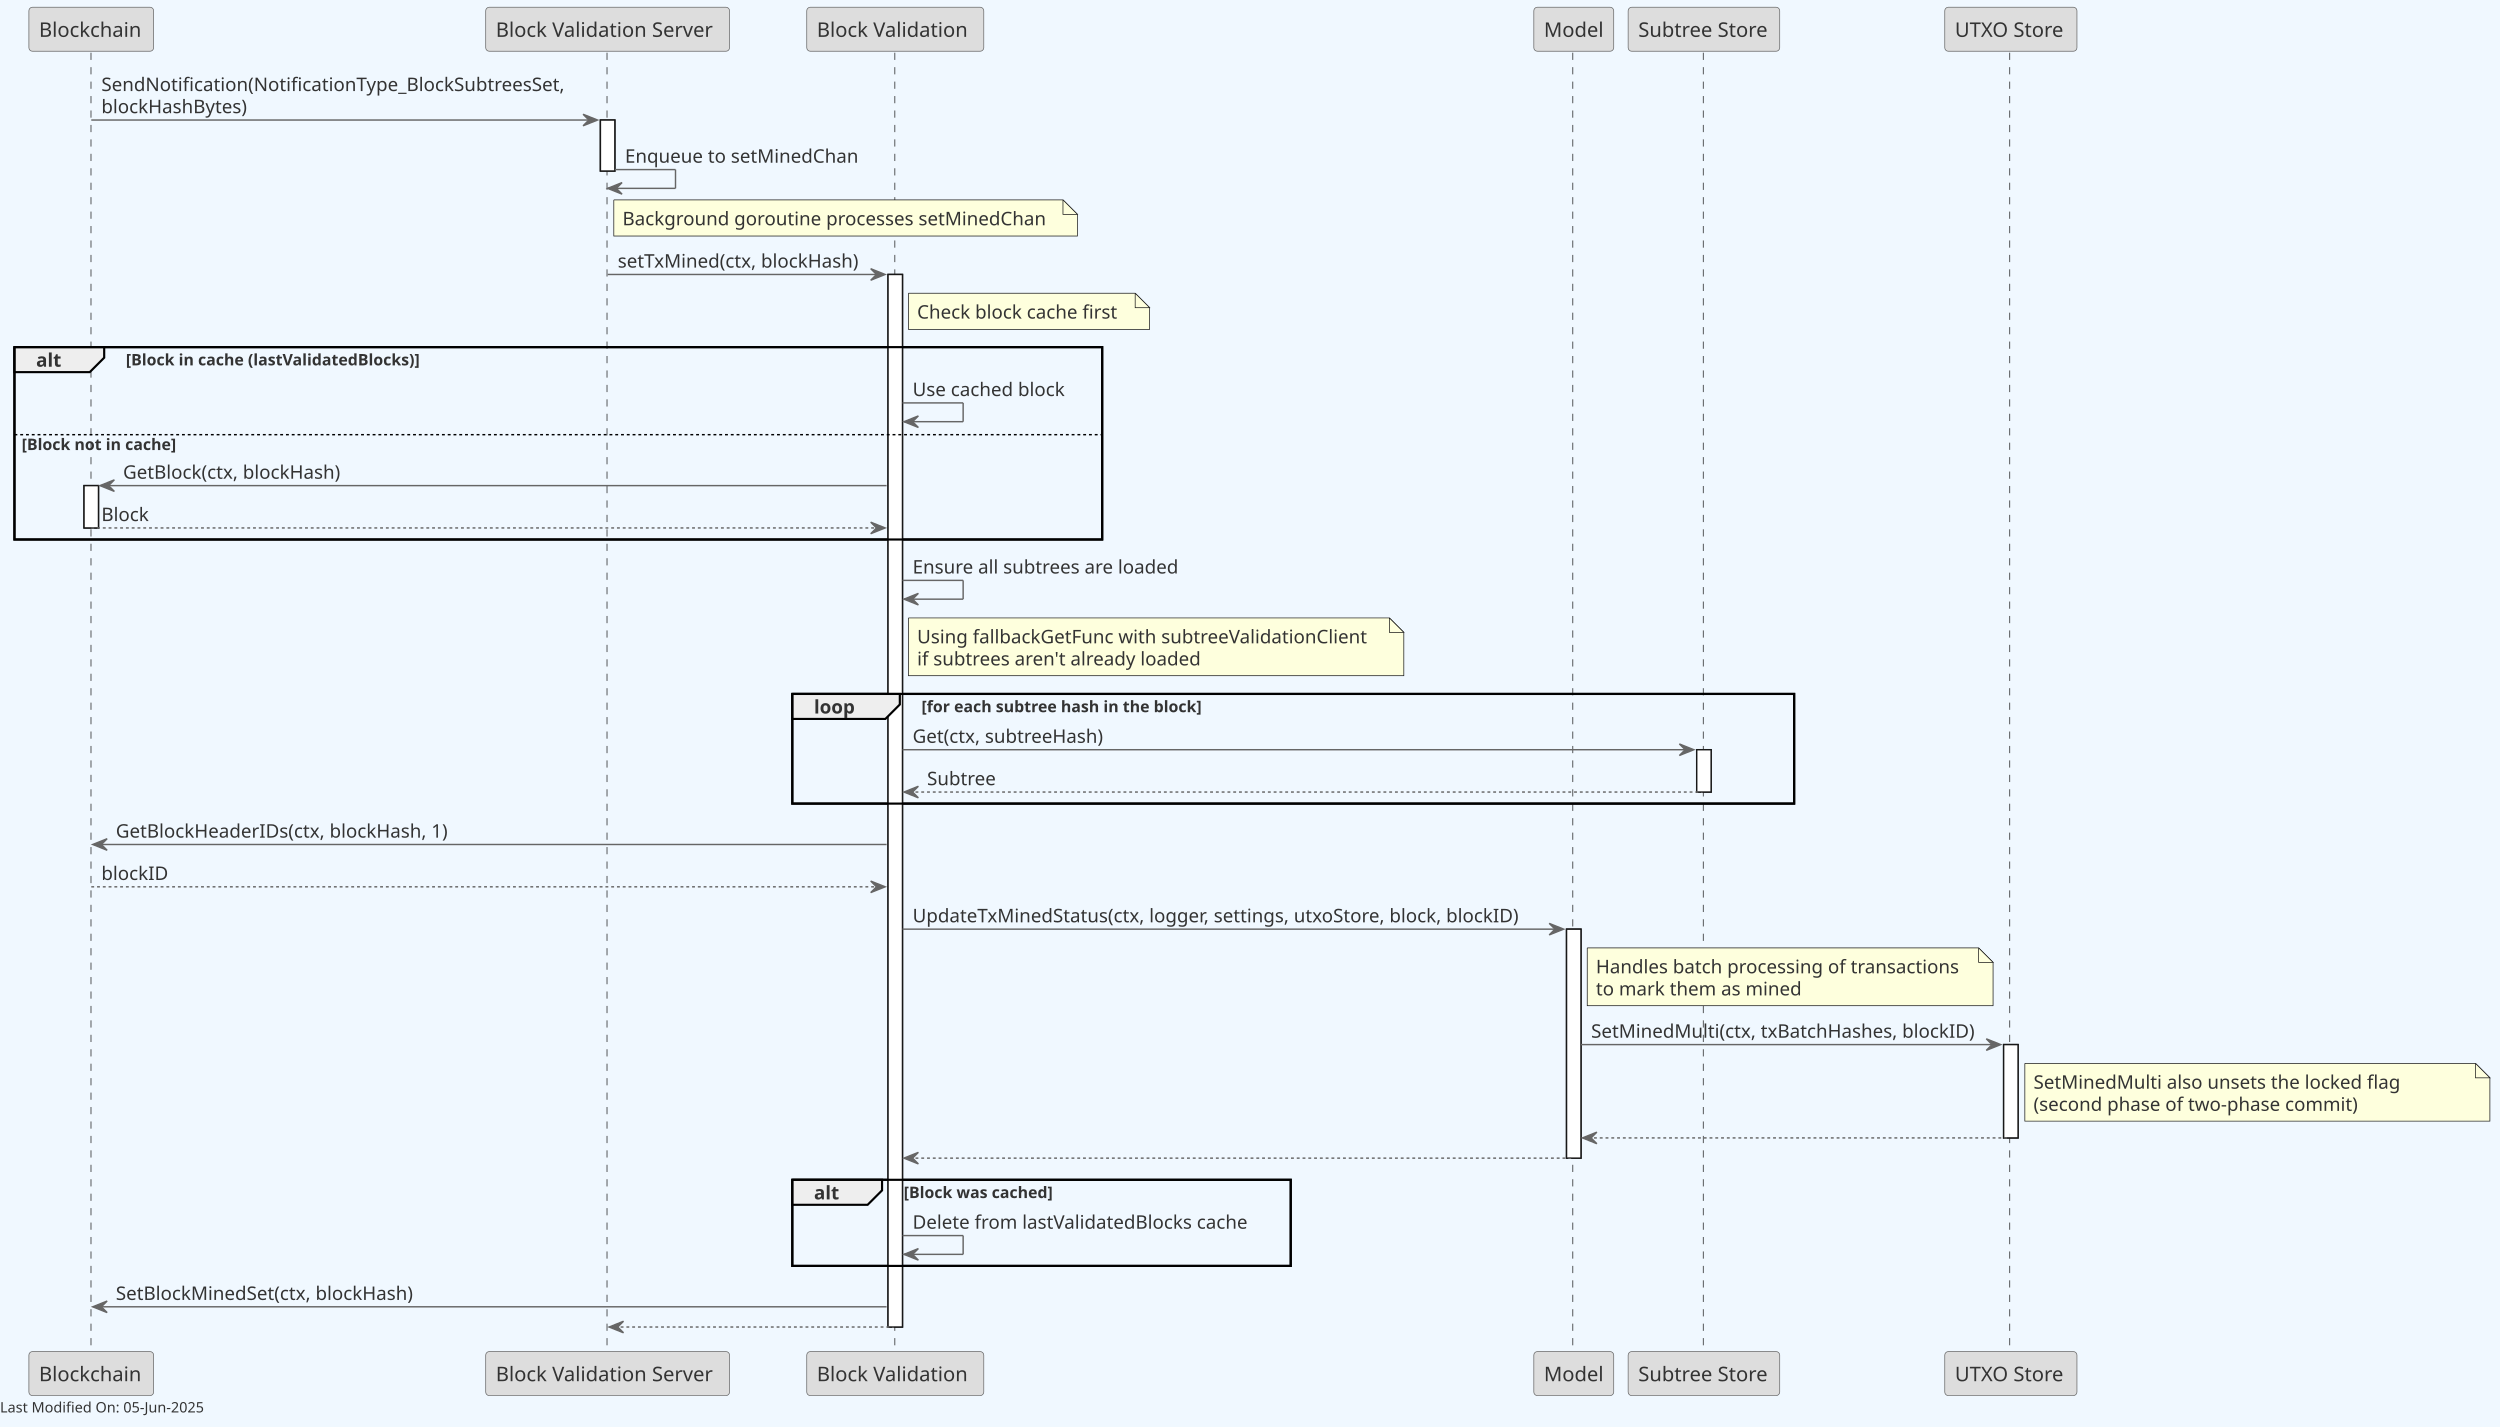
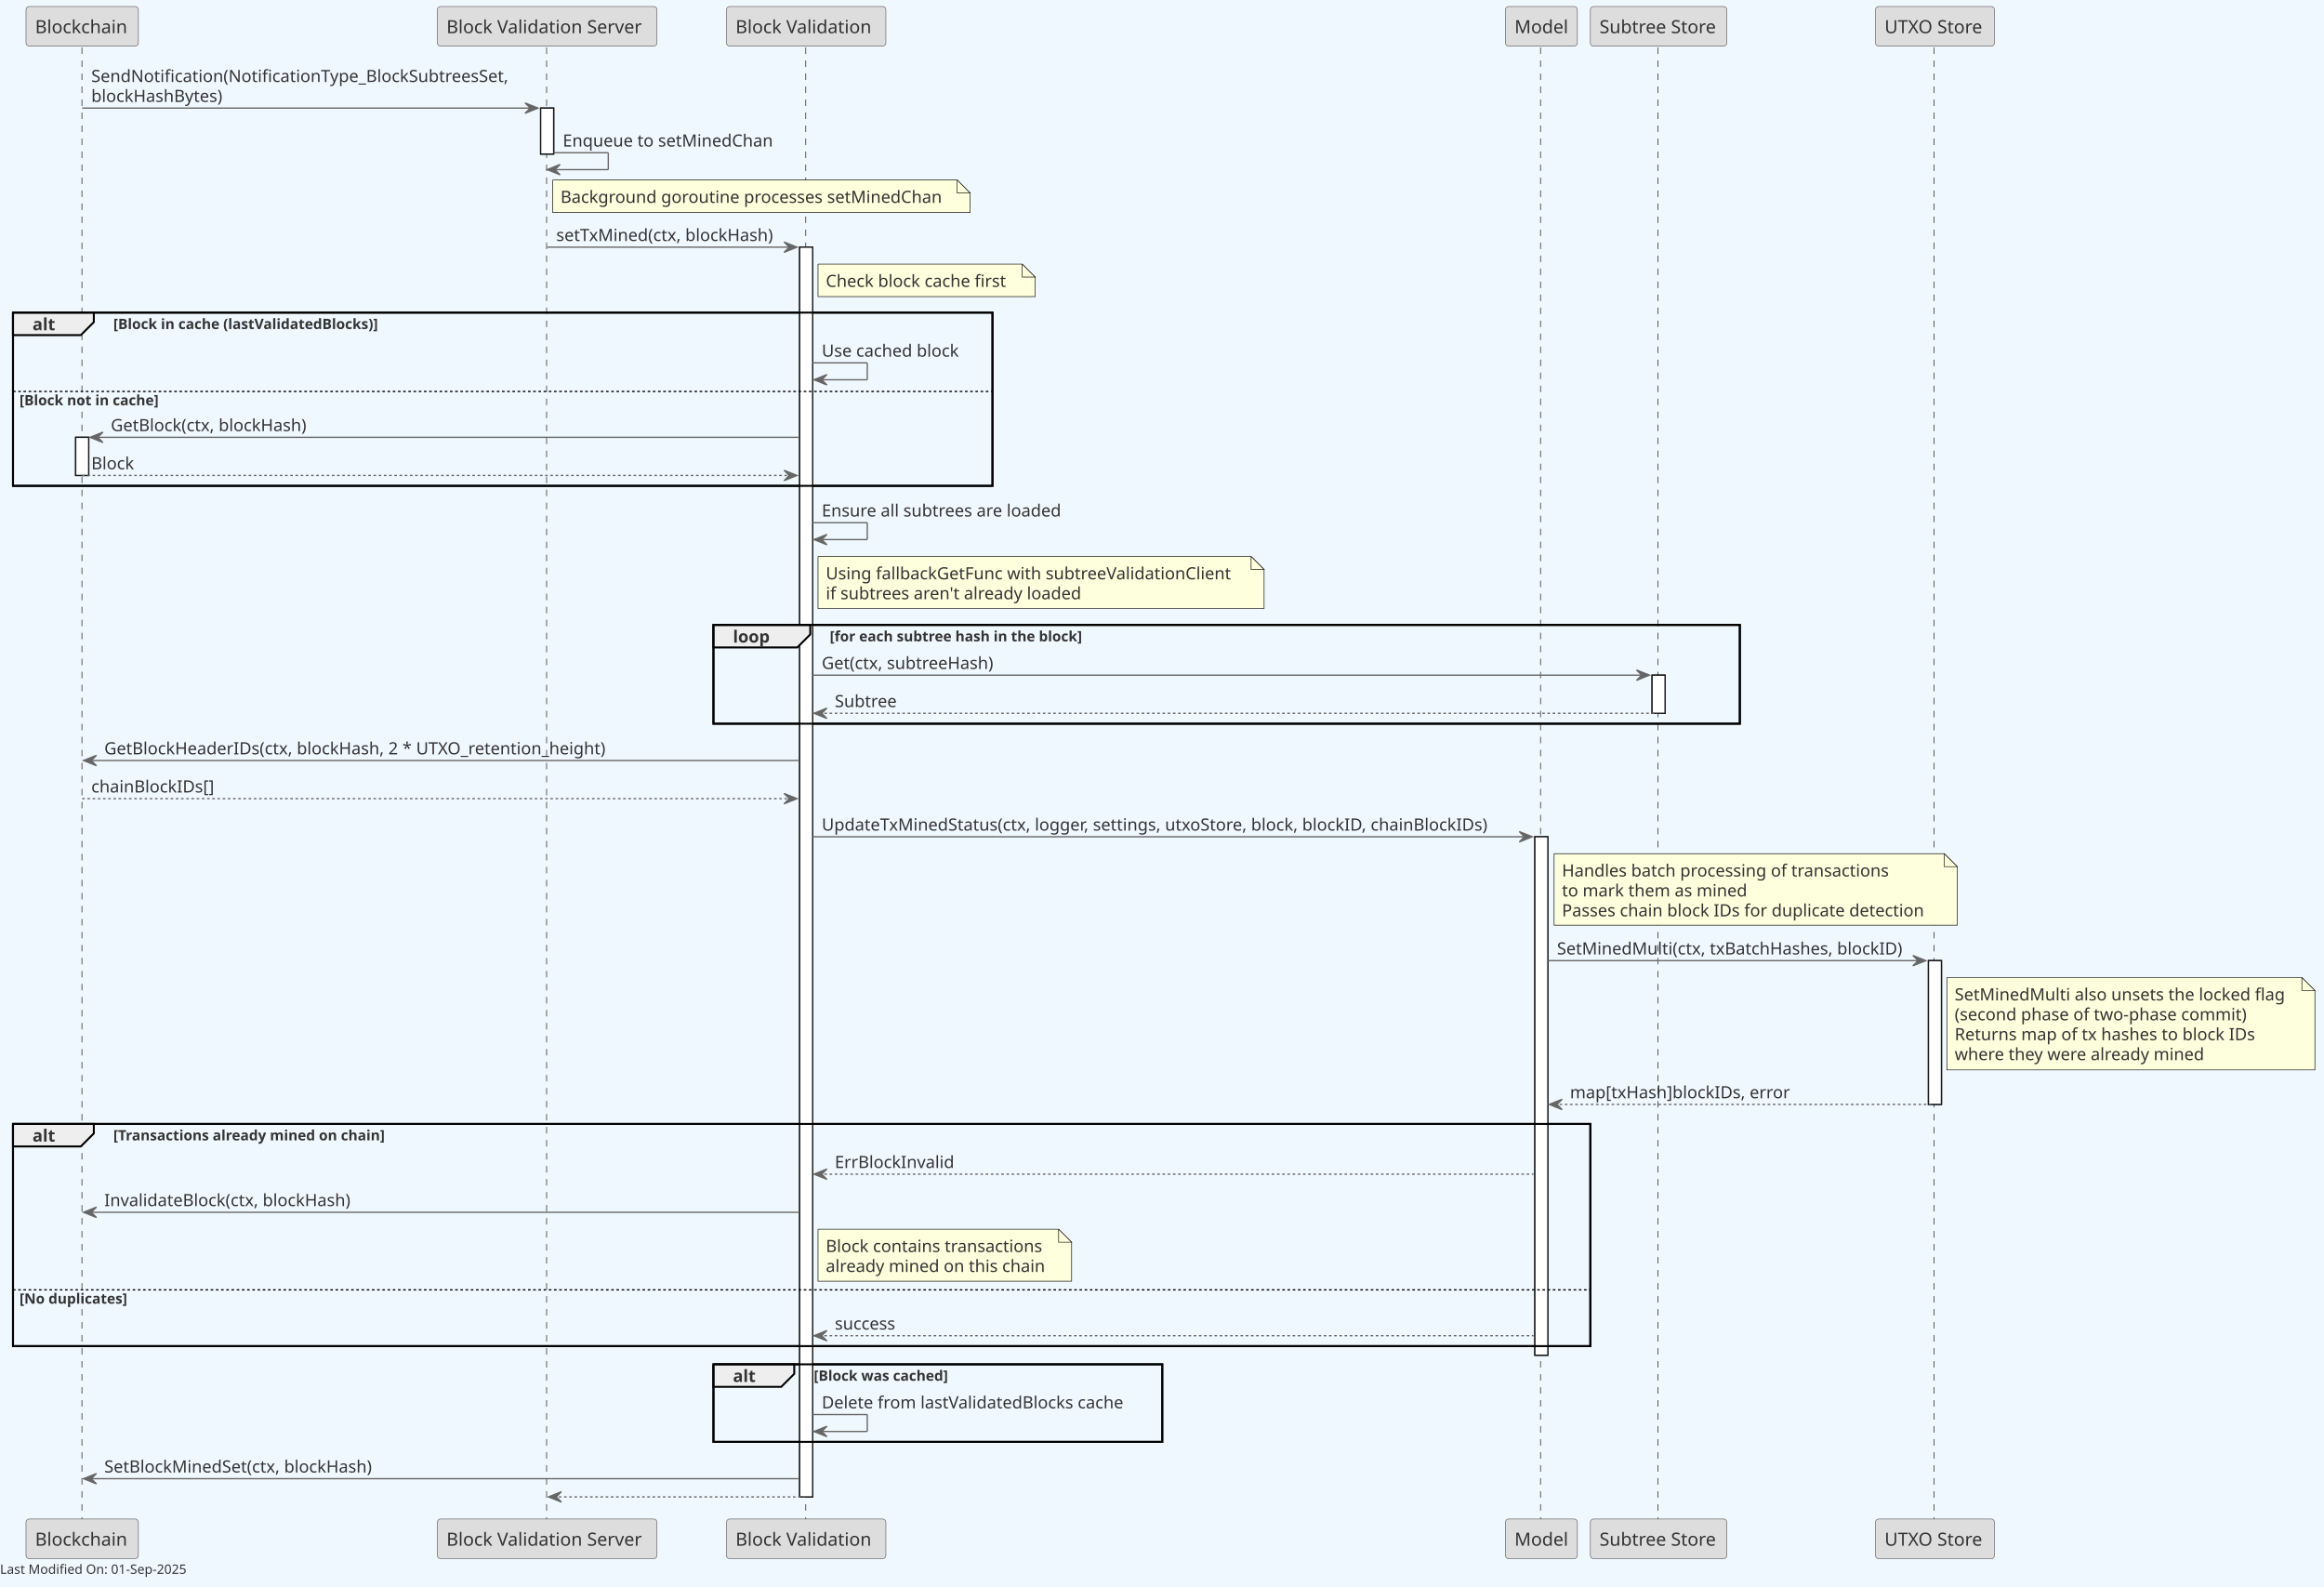
- <svg xmlns="http://www.w3.org/2000/svg" contentStyleType="text/css" height="988px" preserveAspectRatio="none" style="width:1731px;height:988px;background:#F0F8FF;" version="1.1" viewBox="0 0 1731 988" width="1731px" zoomAndPan="magnify">
+ <svg xmlns="http://www.w3.org/2000/svg" contentStyleType="text/css" height="1220px" preserveAspectRatio="none" style="width:1787px;height:1220px;background:#F0F8FF;" version="1.1" viewBox="0 0 1787 1220" width="1787px" zoomAndPan="magnify">
  <defs />
  <g>
-     <rect fill="#F0F8FF" height="988" style="stroke:none;stroke-width:1.0;" width="1731" x="0" y="0" />
+     <rect fill="#F0F8FF" height="1220" style="stroke:none;stroke-width:1.0;" width="1787" x="0" y="0" />
    <rect fill="#FFFFFF" height="29.311" style="stroke:#181818;stroke-width:1.0;" width="10" x="58.19" y="336.238" />
    <rect fill="#FFFFFF" height="35.31" style="stroke:#181818;stroke-width:1.0;" width="10" x="415.721" y="83.109" />
-     <rect fill="#FFFFFF" height="728.787" style="stroke:#181818;stroke-width:1.0;" width="10" x="614.878" y="190.041" />
-     <rect fill="#FFFFFF" height="158.553" style="stroke:#181818;stroke-width:1.0;" width="10" x="1084.672" y="643.344" />
-     <rect fill="#FFFFFF" height="29.311" style="stroke:#181818;stroke-width:1.0;" width="10" x="1174.799" y="519.102" />
-     <rect fill="#FFFFFF" height="64.621" style="stroke:#181818;stroke-width:1.0;" width="10" x="1387.313" y="723.275" />
+     <rect fill="#FFFFFF" height="960.848" style="stroke:#181818;stroke-width:1.0;" width="10" x="614.878" y="190.041" />
+     <rect fill="#FFFFFF" height="398.613" style="stroke:#181818;stroke-width:1.0;" width="10" x="1180.217" y="643.344" />
+     <rect fill="#FFFFFF" height="29.311" style="stroke:#181818;stroke-width:1.0;" width="10" x="1270.344" y="519.102" />
+     <rect fill="#FFFFFF" height="110.553" style="stroke:#181818;stroke-width:1.0;" width="10" x="1482.858" y="738.586" />
    <rect fill="none" height="133.197" style="stroke:#000000;stroke-width:1.5;" width="753.153" x="10" y="240.352" />
-     <rect fill="none" height="75.932" style="stroke:#000000;stroke-width:1.5;" width="693.678" x="548.59" y="480.481" />
-     <rect fill="none" height="59.621" style="stroke:#000000;stroke-width:1.5;" width="345.115" x="548.59" y="816.896" />
-     <line style="stroke:#181818;stroke-width:0.5;stroke-dasharray:5.0,5.0;" x1="63" x2="63" y1="36.488" y2="936.828" />
-     <line style="stroke:#181818;stroke-width:0.5;stroke-dasharray:5.0,5.0;" x1="420.297" x2="420.297" y1="36.488" y2="936.828" />
-     <line style="stroke:#181818;stroke-width:0.5;stroke-dasharray:5.0,5.0;" x1="619.59" x2="619.59" y1="36.488" y2="936.828" />
-     <line style="stroke:#181818;stroke-width:0.5;stroke-dasharray:5.0,5.0;" x1="1089.014" x2="1089.014" y1="36.488" y2="936.828" />
-     <line style="stroke:#181818;stroke-width:0.5;stroke-dasharray:5.0,5.0;" x1="1179.33" x2="1179.33" y1="36.488" y2="936.828" />
-     <line style="stroke:#181818;stroke-width:0.5;stroke-dasharray:5.0,5.0;" x1="1391.55" x2="1391.55" y1="36.488" y2="936.828" />
+     <rect fill="none" height="75.932" style="stroke:#000000;stroke-width:1.5;" width="789.223" x="548.59" y="480.481" />
+     <rect fill="none" height="170.818" style="stroke:#000000;stroke-width:1.5;" width="1212.875" x="10" y="864.139" />
+     <rect fill="none" height="59.621" style="stroke:#000000;stroke-width:1.5;" width="345.115" x="548.59" y="1048.957" />
+     <line style="stroke:#181818;stroke-width:0.5;stroke-dasharray:5.0,5.0;" x1="63" x2="63" y1="36.488" y2="1168.889" />
+     <line style="stroke:#181818;stroke-width:0.5;stroke-dasharray:5.0,5.0;" x1="420.297" x2="420.297" y1="36.488" y2="1168.889" />
+     <line style="stroke:#181818;stroke-width:0.5;stroke-dasharray:5.0,5.0;" x1="619.59" x2="619.59" y1="36.488" y2="1168.889" />
+     <line style="stroke:#181818;stroke-width:0.5;stroke-dasharray:5.0,5.0;" x1="1184.559" x2="1184.559" y1="36.488" y2="1168.889" />
+     <line style="stroke:#181818;stroke-width:0.5;stroke-dasharray:5.0,5.0;" x1="1274.875" x2="1274.875" y1="36.488" y2="1168.889" />
+     <line style="stroke:#181818;stroke-width:0.5;stroke-dasharray:5.0,5.0;" x1="1487.095" x2="1487.095" y1="36.488" y2="1168.889" />
    <rect fill="#DDDDDD" height="30.488" rx="2.5" ry="2.5" style="stroke:#666666;stroke-width:0.5;" width="86.379" x="20" y="5" />
    <text fill="#333333" font-family="sans-serif" font-size="14" lengthAdjust="spacing" textLength="72.379" x="27" y="25.535">Blockchain</text>
-     <rect fill="#DDDDDD" height="30.488" rx="2.5" ry="2.5" style="stroke:#666666;stroke-width:0.5;" width="86.379" x="20" y="935.828" />
-     <text fill="#333333" font-family="sans-serif" font-size="14" lengthAdjust="spacing" textLength="72.379" x="27" y="956.363">Blockchain</text>
+     <rect fill="#DDDDDD" height="30.488" rx="2.5" ry="2.5" style="stroke:#666666;stroke-width:0.5;" width="86.379" x="20" y="1167.889" />
+     <text fill="#333333" font-family="sans-serif" font-size="14" lengthAdjust="spacing" textLength="72.379" x="27" y="1188.424">Blockchain</text>
    <rect fill="#DDDDDD" height="30.488" rx="2.5" ry="2.5" style="stroke:#666666;stroke-width:0.5;" width="168.848" x="336.297" y="5" />
    <text fill="#333333" font-family="sans-serif" font-size="14" lengthAdjust="spacing" textLength="154.848" x="343.297" y="25.535">Block Validation Server</text>
-     <rect fill="#DDDDDD" height="30.488" rx="2.5" ry="2.5" style="stroke:#666666;stroke-width:0.5;" width="168.848" x="336.297" y="935.828" />
-     <text fill="#333333" font-family="sans-serif" font-size="14" lengthAdjust="spacing" textLength="154.848" x="343.297" y="956.363">Block Validation Server</text>
+     <rect fill="#DDDDDD" height="30.488" rx="2.5" ry="2.5" style="stroke:#666666;stroke-width:0.5;" width="168.848" x="336.297" y="1167.889" />
+     <text fill="#333333" font-family="sans-serif" font-size="14" lengthAdjust="spacing" textLength="154.848" x="343.297" y="1188.424">Block Validation Server</text>
    <rect fill="#DDDDDD" height="30.488" rx="2.5" ry="2.5" style="stroke:#666666;stroke-width:0.5;" width="122.575" x="558.59" y="5" />
    <text fill="#333333" font-family="sans-serif" font-size="14" lengthAdjust="spacing" textLength="108.575" x="565.59" y="25.535">Block Validation</text>
-     <rect fill="#DDDDDD" height="30.488" rx="2.5" ry="2.5" style="stroke:#666666;stroke-width:0.5;" width="122.575" x="558.59" y="935.828" />
-     <text fill="#333333" font-family="sans-serif" font-size="14" lengthAdjust="spacing" textLength="108.575" x="565.59" y="956.363">Block Validation</text>
-     <rect fill="#DDDDDD" height="30.488" rx="2.5" ry="2.5" style="stroke:#666666;stroke-width:0.5;" width="55.316" x="1062.014" y="5" />
-     <text fill="#333333" font-family="sans-serif" font-size="14" lengthAdjust="spacing" textLength="41.316" x="1069.014" y="25.535">Model</text>
-     <rect fill="#DDDDDD" height="30.488" rx="2.5" ry="2.5" style="stroke:#666666;stroke-width:0.5;" width="55.316" x="1062.014" y="935.828" />
-     <text fill="#333333" font-family="sans-serif" font-size="14" lengthAdjust="spacing" textLength="41.316" x="1069.014" y="956.363">Model</text>
-     <rect fill="#DDDDDD" height="30.488" rx="2.5" ry="2.5" style="stroke:#666666;stroke-width:0.5;" width="104.939" x="1127.33" y="5" />
-     <text fill="#333333" font-family="sans-serif" font-size="14" lengthAdjust="spacing" textLength="90.939" x="1134.33" y="25.535">Subtree Store</text>
-     <rect fill="#DDDDDD" height="30.488" rx="2.5" ry="2.5" style="stroke:#666666;stroke-width:0.5;" width="104.939" x="1127.33" y="935.828" />
-     <text fill="#333333" font-family="sans-serif" font-size="14" lengthAdjust="spacing" textLength="90.939" x="1134.33" y="956.363">Subtree Store</text>
-     <rect fill="#DDDDDD" height="30.488" rx="2.5" ry="2.5" style="stroke:#666666;stroke-width:0.5;" width="91.526" x="1346.55" y="5" />
-     <text fill="#333333" font-family="sans-serif" font-size="14" lengthAdjust="spacing" textLength="77.526" x="1353.55" y="25.535">UTXO Store</text>
-     <rect fill="#DDDDDD" height="30.488" rx="2.5" ry="2.5" style="stroke:#666666;stroke-width:0.5;" width="91.526" x="1346.55" y="935.828" />
-     <text fill="#333333" font-family="sans-serif" font-size="14" lengthAdjust="spacing" textLength="77.526" x="1353.55" y="956.363">UTXO Store</text>
+     <rect fill="#DDDDDD" height="30.488" rx="2.5" ry="2.5" style="stroke:#666666;stroke-width:0.5;" width="122.575" x="558.59" y="1167.889" />
+     <text fill="#333333" font-family="sans-serif" font-size="14" lengthAdjust="spacing" textLength="108.575" x="565.59" y="1188.424">Block Validation</text>
+     <rect fill="#DDDDDD" height="30.488" rx="2.5" ry="2.5" style="stroke:#666666;stroke-width:0.5;" width="55.316" x="1157.559" y="5" />
+     <text fill="#333333" font-family="sans-serif" font-size="14" lengthAdjust="spacing" textLength="41.316" x="1164.559" y="25.535">Model</text>
+     <rect fill="#DDDDDD" height="30.488" rx="2.5" ry="2.5" style="stroke:#666666;stroke-width:0.5;" width="55.316" x="1157.559" y="1167.889" />
+     <text fill="#333333" font-family="sans-serif" font-size="14" lengthAdjust="spacing" textLength="41.316" x="1164.559" y="1188.424">Model</text>
+     <rect fill="#DDDDDD" height="30.488" rx="2.5" ry="2.5" style="stroke:#666666;stroke-width:0.5;" width="104.939" x="1222.875" y="5" />
+     <text fill="#333333" font-family="sans-serif" font-size="14" lengthAdjust="spacing" textLength="90.939" x="1229.875" y="25.535">Subtree Store</text>
+     <rect fill="#DDDDDD" height="30.488" rx="2.5" ry="2.5" style="stroke:#666666;stroke-width:0.5;" width="104.939" x="1222.875" y="1167.889" />
+     <text fill="#333333" font-family="sans-serif" font-size="14" lengthAdjust="spacing" textLength="90.939" x="1229.875" y="1188.424">Subtree Store</text>
+     <rect fill="#DDDDDD" height="30.488" rx="2.5" ry="2.5" style="stroke:#666666;stroke-width:0.5;" width="91.526" x="1442.095" y="5" />
+     <text fill="#333333" font-family="sans-serif" font-size="14" lengthAdjust="spacing" textLength="77.526" x="1449.095" y="25.535">UTXO Store</text>
+     <rect fill="#DDDDDD" height="30.488" rx="2.5" ry="2.5" style="stroke:#666666;stroke-width:0.5;" width="91.526" x="1442.095" y="1167.889" />
+     <text fill="#333333" font-family="sans-serif" font-size="14" lengthAdjust="spacing" textLength="77.526" x="1449.095" y="1188.424">UTXO Store</text>
    <rect fill="#FFFFFF" height="29.311" style="stroke:#181818;stroke-width:1.0;" width="10" x="58.19" y="336.238" />
    <rect fill="#FFFFFF" height="35.31" style="stroke:#181818;stroke-width:1.0;" width="10" x="415.721" y="83.109" />
-     <rect fill="#FFFFFF" height="728.787" style="stroke:#181818;stroke-width:1.0;" width="10" x="614.878" y="190.041" />
-     <rect fill="#FFFFFF" height="158.553" style="stroke:#181818;stroke-width:1.0;" width="10" x="1084.672" y="643.344" />
-     <rect fill="#FFFFFF" height="29.311" style="stroke:#181818;stroke-width:1.0;" width="10" x="1174.799" y="519.102" />
-     <rect fill="#FFFFFF" height="64.621" style="stroke:#181818;stroke-width:1.0;" width="10" x="1387.313" y="723.275" />
+     <rect fill="#FFFFFF" height="960.848" style="stroke:#181818;stroke-width:1.0;" width="10" x="614.878" y="190.041" />
+     <rect fill="#FFFFFF" height="398.613" style="stroke:#181818;stroke-width:1.0;" width="10" x="1180.217" y="643.344" />
+     <rect fill="#FFFFFF" height="29.311" style="stroke:#181818;stroke-width:1.0;" width="10" x="1270.344" y="519.102" />
+     <rect fill="#FFFFFF" height="110.553" style="stroke:#181818;stroke-width:1.0;" width="10" x="1482.858" y="738.586" />
    <polygon fill="#666666" points="403.721,79.109,413.721,83.109,403.721,87.109,407.721,83.109" style="stroke:#666666;stroke-width:1.0;" />
    <line style="stroke:#666666;stroke-width:1.0;" x1="63.19" x2="409.721" y1="83.109" y2="83.109" />
    <text fill="#333333" font-family="sans-serif" font-size="13" lengthAdjust="spacing" textLength="329.418" x="70.189" y="63.057">SendNotification(NotificationType_BlockSubtreesSet,</text>
    <text fill="#333333" font-family="sans-serif" font-size="13" lengthAdjust="spacing" textLength="102.838" x="70.189" y="78.367">blockHashBytes)</text>
    <line style="stroke:#666666;stroke-width:1.0;" x1="425.721" x2="467.721" y1="117.42" y2="117.42" />
    <line style="stroke:#666666;stroke-width:1.0;" x1="467.721" x2="467.721" y1="117.42" y2="130.42" />
    <line style="stroke:#666666;stroke-width:1.0;" x1="420.721" x2="467.721" y1="130.42" y2="130.42" />
    <polygon fill="#666666" points="430.721,126.42,420.721,130.42,430.721,134.42,426.721,130.42" style="stroke:#666666;stroke-width:1.0;" />
    <text fill="#333333" font-family="sans-serif" font-size="13" lengthAdjust="spacing" textLength="164.481" x="432.721" y="112.678">Enqueue to setMinedChan</text>
    <path d="M425,138.42 L425,163.42 L746,163.42 L746,148.42 L736,138.42 L425,138.42 " fill="#FEFFDD" style="stroke:#181818;stroke-width:0.5;" />
    <path d="M736,138.42 L736,148.42 L746,148.42 L736,138.42 " fill="#FEFFDD" style="stroke:#181818;stroke-width:0.5;" />
    <text fill="#333333" font-family="sans-serif" font-size="13" lengthAdjust="spacing" textLength="300.377" x="431" y="155.988">Background goroutine processes setMinedChan</text>
    <polygon fill="#666666" points="602.878,186.041,612.878,190.041,602.878,194.041,606.878,190.041" style="stroke:#666666;stroke-width:1.0;" />
    <line style="stroke:#666666;stroke-width:1.0;" x1="420.721" x2="608.878" y1="190.041" y2="190.041" />
    <text fill="#333333" font-family="sans-serif" font-size="13" lengthAdjust="spacing" textLength="175.157" x="427.721" y="185.299">setTxMined(ctx, blockHash)</text>
    <path d="M629,203.041 L629,228.041 L796,228.041 L796,213.041 L786,203.041 L629,203.041 " fill="#FEFFDD" style="stroke:#181818;stroke-width:0.5;" />
    <path d="M786,203.041 L786,213.041 L796,213.041 L786,203.041 " fill="#FEFFDD" style="stroke:#181818;stroke-width:0.5;" />
    <text fill="#333333" font-family="sans-serif" font-size="13" lengthAdjust="spacing" textLength="146.237" x="635" y="220.609">Check block cache first</text>
    <path d="M10,240.352 L72.139,240.352 L72.139,247.662 L62.139,257.662 L10,257.662 L10,240.352 " fill="#EEEEEE" style="stroke:#000000;stroke-width:1.5;" />
    <rect fill="none" height="133.197" style="stroke:#000000;stroke-width:1.5;" width="753.153" x="10" y="240.352" />
    <text fill="#333333" font-family="sans-serif" font-size="13" font-weight="bold" lengthAdjust="spacing" textLength="17.139" x="25" y="253.92">alt</text>
    <text fill="#333333" font-family="sans-serif" font-size="11" font-weight="bold" lengthAdjust="spacing" textLength="210.719" x="87.139" y="252.986">[Block in cache (lastValidatedBlocks)]</text>
    <line style="stroke:#666666;stroke-width:1.0;" x1="624.878" x2="666.878" y1="278.973" y2="278.973" />
    <line style="stroke:#666666;stroke-width:1.0;" x1="666.878" x2="666.878" y1="278.973" y2="291.973" />
    <line style="stroke:#666666;stroke-width:1.0;" x1="625.878" x2="666.878" y1="291.973" y2="291.973" />
    <polygon fill="#666666" points="635.878,287.973,625.878,291.973,635.878,295.973,631.878,291.973" style="stroke:#666666;stroke-width:1.0;" />
    <text fill="#333333" font-family="sans-serif" font-size="13" lengthAdjust="spacing" textLength="109.275" x="631.878" y="274.231">Use cached block</text>
    <line style="stroke:#000000;stroke-width:1.0;stroke-dasharray:2.0,2.0;" x1="10" x2="763.153" y1="300.973" y2="300.973" />
    <text fill="#333333" font-family="sans-serif" font-size="11" font-weight="bold" lengthAdjust="spacing" textLength="110.731" x="15" y="311.607">[Block not in cache]</text>
    <polygon fill="#666666" points="79.189,332.238,69.189,336.238,79.189,340.238,75.189,336.238" style="stroke:#666666;stroke-width:1.0;" />
    <line style="stroke:#666666;stroke-width:1.0;" x1="73.189" x2="613.878" y1="336.238" y2="336.238" />
    <text fill="#333333" font-family="sans-serif" font-size="13" lengthAdjust="spacing" textLength="156.762" x="85.189" y="331.496">GetBlock(ctx, blockHash)</text>
    <polygon fill="#666666" points="602.878,361.549,612.878,365.549,602.878,369.549,606.878,365.549" style="stroke:#666666;stroke-width:1.0;" />
    <line style="stroke:#666666;stroke-width:1.0;stroke-dasharray:2.0,2.0;" x1="63.19" x2="608.878" y1="365.549" y2="365.549" />
    <text fill="#333333" font-family="sans-serif" font-size="13" lengthAdjust="spacing" textLength="33.477" x="70.189" y="360.807">Block</text>
    <line style="stroke:#666666;stroke-width:1.0;" x1="624.878" x2="666.878" y1="401.859" y2="401.859" />
    <line style="stroke:#666666;stroke-width:1.0;" x1="666.878" x2="666.878" y1="401.859" y2="414.859" />
    <line style="stroke:#666666;stroke-width:1.0;" x1="625.878" x2="666.878" y1="414.859" y2="414.859" />
    <polygon fill="#666666" points="635.878,410.859,625.878,414.859,635.878,418.859,631.878,414.859" style="stroke:#666666;stroke-width:1.0;" />
    <text fill="#333333" font-family="sans-serif" font-size="13" lengthAdjust="spacing" textLength="189.96" x="631.878" y="397.117">Ensure all subtrees are loaded</text>
    <path d="M629,427.859 L629,467.859 L972,467.859 L972,437.859 L962,427.859 L629,427.859 " fill="#FEFFDD" style="stroke:#181818;stroke-width:0.5;" />
    <path d="M962,427.859 L962,437.859 L972,437.859 L962,427.859 " fill="#FEFFDD" style="stroke:#181818;stroke-width:0.5;" />
    <text fill="#333333" font-family="sans-serif" font-size="13" lengthAdjust="spacing" textLength="322.423" x="635" y="445.428">Using fallbackGetFunc with subtreeValidationClient</text>
    <text fill="#333333" font-family="sans-serif" font-size="13" lengthAdjust="spacing" textLength="202.992" x="635" y="460.738">if subtrees aren't already loaded</text>
    <path d="M548.59,480.481 L623.037,480.481 L623.037,487.791 L613.037,497.791 L548.59,497.791 L548.59,480.481 " fill="#EEEEEE" style="stroke:#000000;stroke-width:1.5;" />
-     <rect fill="none" height="75.932" style="stroke:#000000;stroke-width:1.5;" width="693.678" x="548.59" y="480.481" />
+     <rect fill="none" height="75.932" style="stroke:#000000;stroke-width:1.5;" width="789.223" x="548.59" y="480.481" />
    <text fill="#333333" font-family="sans-serif" font-size="13" font-weight="bold" lengthAdjust="spacing" textLength="29.447" x="563.59" y="494.049">loop</text>
    <text fill="#333333" font-family="sans-serif" font-size="11" font-weight="bold" lengthAdjust="spacing" textLength="202.334" x="638.037" y="493.115">[for each subtree hash in the block]</text>
-     <polygon fill="#666666" points="1162.799,515.102,1172.799,519.102,1162.799,523.102,1166.799,519.102" style="stroke:#666666;stroke-width:1.0;" />
-     <line style="stroke:#666666;stroke-width:1.0;" x1="624.878" x2="1168.799" y1="519.102" y2="519.102" />
+     <polygon fill="#666666" points="1258.344,515.102,1268.344,519.102,1258.344,523.102,1262.344,519.102" style="stroke:#666666;stroke-width:1.0;" />
+     <line style="stroke:#666666;stroke-width:1.0;" x1="624.878" x2="1264.344" y1="519.102" y2="519.102" />
    <text fill="#333333" font-family="sans-serif" font-size="13" lengthAdjust="spacing" textLength="136.646" x="631.878" y="514.359">Get(ctx, subtreeHash)</text>
    <polygon fill="#666666" points="635.878,544.412,625.878,548.412,635.878,552.412,631.878,548.412" style="stroke:#666666;stroke-width:1.0;" />
-     <line style="stroke:#666666;stroke-width:1.0;stroke-dasharray:2.0,2.0;" x1="629.878" x2="1178.799" y1="548.412" y2="548.412" />
+     <line style="stroke:#666666;stroke-width:1.0;stroke-dasharray:2.0,2.0;" x1="629.878" x2="1274.344" y1="548.412" y2="548.412" />
    <text fill="#333333" font-family="sans-serif" font-size="13" lengthAdjust="spacing" textLength="47.919" x="641.878" y="543.67">Subtree</text>
    <polygon fill="#666666" points="74.189,580.723,64.189,584.723,74.189,588.723,70.189,584.723" style="stroke:#666666;stroke-width:1.0;" />
    <line style="stroke:#666666;stroke-width:1.0;" x1="68.189" x2="613.878" y1="584.723" y2="584.723" />
-     <text fill="#333333" font-family="sans-serif" font-size="13" lengthAdjust="spacing" textLength="238.037" x="80.189" y="579.981">GetBlockHeaderIDs(ctx, blockHash, 1)</text>
+     <text fill="#333333" font-family="sans-serif" font-size="13" lengthAdjust="spacing" textLength="398.506" x="80.189" y="579.981">GetBlockHeaderIDs(ctx, blockHash, 2 * UTXO_retention_height)</text>
    <polygon fill="#666666" points="602.878,610.033,612.878,614.033,602.878,618.033,606.878,614.033" style="stroke:#666666;stroke-width:1.0;" />
    <line style="stroke:#666666;stroke-width:1.0;stroke-dasharray:2.0,2.0;" x1="63.19" x2="608.878" y1="614.033" y2="614.033" />
-     <text fill="#333333" font-family="sans-serif" font-size="13" lengthAdjust="spacing" textLength="47.665" x="70.189" y="609.291">blockID</text>
-     <polygon fill="#666666" points="1072.672,639.344,1082.672,643.344,1072.672,647.344,1076.672,643.344" style="stroke:#666666;stroke-width:1.0;" />
-     <line style="stroke:#666666;stroke-width:1.0;" x1="624.878" x2="1078.672" y1="643.344" y2="643.344" />
-     <text fill="#333333" font-family="sans-serif" font-size="13" lengthAdjust="spacing" textLength="440.794" x="631.878" y="638.602">UpdateTxMinedStatus(ctx, logger, settings, utxoStore, block, blockID)</text>
-     <path d="M1099,656.344 L1099,696.344 L1380,696.344 L1380,666.344 L1370,656.344 L1099,656.344 " fill="#FEFFDD" style="stroke:#181818;stroke-width:0.5;" />
-     <path d="M1370,656.344 L1370,666.344 L1380,666.344 L1370,656.344 " fill="#FEFFDD" style="stroke:#181818;stroke-width:0.5;" />
-     <text fill="#333333" font-family="sans-serif" font-size="13" lengthAdjust="spacing" textLength="260.546" x="1105" y="673.912">Handles batch processing of transactions</text>
-     <text fill="#333333" font-family="sans-serif" font-size="13" lengthAdjust="spacing" textLength="147.037" x="1105" y="689.223">to mark them as mined</text>
-     <polygon fill="#666666" points="1375.313,719.275,1385.313,723.275,1375.313,727.275,1379.313,723.275" style="stroke:#666666;stroke-width:1.0;" />
-     <line style="stroke:#666666;stroke-width:1.0;" x1="1094.672" x2="1381.313" y1="723.275" y2="723.275" />
-     <text fill="#333333" font-family="sans-serif" font-size="13" lengthAdjust="spacing" textLength="273.641" x="1101.672" y="718.533">SetMinedMulti(ctx, txBatchHashes, blockID)</text>
-     <path d="M1402,736.275 L1402,776.275 L1724,776.275 L1724,746.275 L1714,736.275 L1402,736.275 " fill="#FEFFDD" style="stroke:#181818;stroke-width:0.5;" />
-     <path d="M1714,736.275 L1714,746.275 L1724,746.275 L1714,736.275 " fill="#FEFFDD" style="stroke:#181818;stroke-width:0.5;" />
-     <text fill="#333333" font-family="sans-serif" font-size="13" lengthAdjust="spacing" textLength="301.603" x="1408" y="753.844">SetMinedMulti also unsets the locked flag</text>
-     <text fill="#333333" font-family="sans-serif" font-size="13" lengthAdjust="spacing" textLength="234.958" x="1408" y="769.154">(second phase of two-phase commit)</text>
-     <polygon fill="#666666" points="1105.672,783.896,1095.672,787.896,1105.672,791.896,1101.672,787.896" style="stroke:#666666;stroke-width:1.0;" />
-     <line style="stroke:#666666;stroke-width:1.0;stroke-dasharray:2.0,2.0;" x1="1099.672" x2="1391.313" y1="787.896" y2="787.896" />
-     <polygon fill="#666666" points="635.878,797.896,625.878,801.896,635.878,805.896,631.878,801.896" style="stroke:#666666;stroke-width:1.0;" />
-     <line style="stroke:#666666;stroke-width:1.0;stroke-dasharray:2.0,2.0;" x1="629.878" x2="1088.672" y1="801.896" y2="801.896" />
-     <path d="M548.59,816.896 L610.729,816.896 L610.729,824.207 L600.729,834.207 L548.59,834.207 L548.59,816.896 " fill="#EEEEEE" style="stroke:#000000;stroke-width:1.5;" />
-     <rect fill="none" height="59.621" style="stroke:#000000;stroke-width:1.5;" width="345.115" x="548.59" y="816.896" />
-     <text fill="#333333" font-family="sans-serif" font-size="13" font-weight="bold" lengthAdjust="spacing" textLength="17.139" x="563.59" y="830.465">alt</text>
-     <text fill="#333333" font-family="sans-serif" font-size="11" font-weight="bold" lengthAdjust="spacing" textLength="107.062" x="625.729" y="829.531">[Block was cached]</text>
-     <line style="stroke:#666666;stroke-width:1.0;" x1="624.878" x2="666.878" y1="855.518" y2="855.518" />
-     <line style="stroke:#666666;stroke-width:1.0;" x1="666.878" x2="666.878" y1="855.518" y2="868.518" />
-     <line style="stroke:#666666;stroke-width:1.0;" x1="625.878" x2="666.878" y1="868.518" y2="868.518" />
-     <polygon fill="#666666" points="635.878,864.518,625.878,868.518,635.878,872.518,631.878,868.518" style="stroke:#666666;stroke-width:1.0;" />
-     <text fill="#333333" font-family="sans-serif" font-size="13" lengthAdjust="spacing" textLength="239.827" x="631.878" y="850.775">Delete from lastValidatedBlocks cache</text>
-     <polygon fill="#666666" points="74.189,900.828,64.189,904.828,74.189,908.828,70.189,904.828" style="stroke:#666666;stroke-width:1.0;" />
-     <line style="stroke:#666666;stroke-width:1.0;" x1="68.189" x2="613.878" y1="904.828" y2="904.828" />
-     <text fill="#333333" font-family="sans-serif" font-size="13" lengthAdjust="spacing" textLength="211.923" x="80.189" y="900.086">SetBlockMinedSet(ctx, blockHash)</text>
-     <polygon fill="#666666" points="431.721,914.828,421.721,918.828,431.721,922.828,427.721,918.828" style="stroke:#666666;stroke-width:1.0;" />
-     <line style="stroke:#666666;stroke-width:1.0;stroke-dasharray:2.0,2.0;" x1="425.721" x2="618.878" y1="918.828" y2="918.828" />
-     <text fill="#333333" font-family="sans-serif" font-size="10" lengthAdjust="spacing" textLength="153.731" x="0" y="977.984">Last Modified On: 05-Jun-2025</text>
+     <text fill="#333333" font-family="sans-serif" font-size="13" lengthAdjust="spacing" textLength="95.773" x="70.189" y="609.291">chainBlockIDs[]</text>
+     <polygon fill="#666666" points="1168.217,639.344,1178.217,643.344,1168.217,647.344,1172.217,643.344" style="stroke:#666666;stroke-width:1.0;" />
+     <line style="stroke:#666666;stroke-width:1.0;" x1="624.878" x2="1174.217" y1="643.344" y2="643.344" />
+     <text fill="#333333" font-family="sans-serif" font-size="13" lengthAdjust="spacing" textLength="536.339" x="631.878" y="638.602">UpdateTxMinedStatus(ctx, logger, settings, utxoStore, block, blockID, chainBlockIDs)</text>
+     <path d="M1195,656.344 L1195,711.344 L1505,711.344 L1505,666.344 L1495,656.344 L1195,656.344 " fill="#FEFFDD" style="stroke:#181818;stroke-width:0.5;" />
+     <path d="M1495,656.344 L1495,666.344 L1505,666.344 L1495,656.344 " fill="#FEFFDD" style="stroke:#181818;stroke-width:0.5;" />
+     <text fill="#333333" font-family="sans-serif" font-size="13" lengthAdjust="spacing" textLength="260.546" x="1201" y="673.912">Handles batch processing of transactions</text>
+     <text fill="#333333" font-family="sans-serif" font-size="13" lengthAdjust="spacing" textLength="147.037" x="1201" y="689.223">to mark them as mined</text>
+     <text fill="#333333" font-family="sans-serif" font-size="13" lengthAdjust="spacing" textLength="289.028" x="1201" y="704.533">Passes chain block IDs for duplicate detection</text>
+     <polygon fill="#666666" points="1470.858,734.586,1480.858,738.586,1470.858,742.586,1474.858,738.586" style="stroke:#666666;stroke-width:1.0;" />
+     <line style="stroke:#666666;stroke-width:1.0;" x1="1190.217" x2="1476.858" y1="738.586" y2="738.586" />
+     <text fill="#333333" font-family="sans-serif" font-size="13" lengthAdjust="spacing" textLength="273.641" x="1197.217" y="733.844">SetMinedMulti(ctx, txBatchHashes, blockID)</text>
+     <path d="M1497,751.586 L1497,822.586 L1780,822.586 L1780,761.586 L1770,751.586 L1497,751.586 " fill="#FEFFDD" style="stroke:#181818;stroke-width:0.5;" />
+     <path d="M1770,751.586 L1770,761.586 L1780,761.586 L1770,751.586 " fill="#FEFFDD" style="stroke:#181818;stroke-width:0.5;" />
+     <text fill="#333333" font-family="sans-serif" font-size="13" lengthAdjust="spacing" textLength="262.228" x="1503" y="769.154">SetMinedMulti also unsets the locked flag</text>
+     <text fill="#333333" font-family="sans-serif" font-size="13" lengthAdjust="spacing" textLength="234.958" x="1503" y="784.465">(second phase of two-phase commit)</text>
+     <text fill="#333333" font-family="sans-serif" font-size="13" lengthAdjust="spacing" textLength="241.249" x="1503" y="799.775">Returns map of tx hashes to block IDs</text>
+     <text fill="#333333" font-family="sans-serif" font-size="13" lengthAdjust="spacing" textLength="196.168" x="1503" y="815.086">where they were already mined</text>
+     <polygon fill="#666666" points="1201.217,845.139,1191.217,849.139,1201.217,853.139,1197.217,849.139" style="stroke:#666666;stroke-width:1.0;" />
+     <line style="stroke:#666666;stroke-width:1.0;stroke-dasharray:2.0,2.0;" x1="1195.217" x2="1486.858" y1="849.139" y2="849.139" />
+     <text fill="#333333" font-family="sans-serif" font-size="13" lengthAdjust="spacing" textLength="173.919" x="1207.217" y="844.396">map[txHash]blockIDs, error</text>
+     <path d="M10,864.139 L72.139,864.139 L72.139,871.449 L62.139,881.449 L10,881.449 L10,864.139 " fill="#EEEEEE" style="stroke:#000000;stroke-width:1.5;" />
+     <rect fill="none" height="170.818" style="stroke:#000000;stroke-width:1.5;" width="1212.875" x="10" y="864.139" />
+     <text fill="#333333" font-family="sans-serif" font-size="13" font-weight="bold" lengthAdjust="spacing" textLength="17.139" x="25" y="877.707">alt</text>
+     <text fill="#333333" font-family="sans-serif" font-size="11" font-weight="bold" lengthAdjust="spacing" textLength="217.438" x="87.139" y="876.773">[Transactions already mined on chain]</text>
+     <polygon fill="#666666" points="635.878,898.76,625.878,902.76,635.878,906.76,631.878,902.76" style="stroke:#666666;stroke-width:1.0;" />
+     <line style="stroke:#666666;stroke-width:1.0;stroke-dasharray:2.0,2.0;" x1="629.878" x2="1179.217" y1="902.76" y2="902.76" />
+     <text fill="#333333" font-family="sans-serif" font-size="13" lengthAdjust="spacing" textLength="92.581" x="641.878" y="898.018">ErrBlockInvalid</text>
+     <polygon fill="#666666" points="74.189,928.07,64.189,932.07,74.189,936.07,70.189,932.07" style="stroke:#666666;stroke-width:1.0;" />
+     <line style="stroke:#666666;stroke-width:1.0;" x1="68.189" x2="613.878" y1="932.07" y2="932.07" />
+     <text fill="#333333" font-family="sans-serif" font-size="13" lengthAdjust="spacing" textLength="195.965" x="80.189" y="927.328">InvalidateBlock(ctx, blockHash)</text>
+     <path d="M629,945.07 L629,985.07 L824,985.07 L824,955.07 L814,945.07 L629,945.07 " fill="#FEFFDD" style="stroke:#181818;stroke-width:0.5;" />
+     <path d="M814,945.07 L814,955.07 L824,955.07 L814,945.07 " fill="#FEFFDD" style="stroke:#181818;stroke-width:0.5;" />
+     <text fill="#333333" font-family="sans-serif" font-size="13" lengthAdjust="spacing" textLength="172.104" x="635" y="962.639">Block contains transactions</text>
+     <text fill="#333333" font-family="sans-serif" font-size="13" lengthAdjust="spacing" textLength="174.592" x="635" y="977.949">already mined on this chain</text>
+     <line style="stroke:#000000;stroke-width:1.0;stroke-dasharray:2.0,2.0;" x1="10" x2="1222.875" y1="991.691" y2="991.691" />
+     <text fill="#333333" font-family="sans-serif" font-size="11" font-weight="bold" lengthAdjust="spacing" textLength="85.658" x="15" y="1002.326">[No duplicates]</text>
+     <polygon fill="#666666" points="635.878,1022.957,625.878,1026.957,635.878,1030.957,631.878,1026.957" style="stroke:#666666;stroke-width:1.0;" />
+     <line style="stroke:#666666;stroke-width:1.0;stroke-dasharray:2.0,2.0;" x1="629.878" x2="1179.217" y1="1026.957" y2="1026.957" />
+     <text fill="#333333" font-family="sans-serif" font-size="13" lengthAdjust="spacing" textLength="48.509" x="641.878" y="1022.215">success</text>
+     <path d="M548.59,1048.957 L610.729,1048.957 L610.729,1056.268 L600.729,1066.268 L548.59,1066.268 L548.59,1048.957 " fill="#EEEEEE" style="stroke:#000000;stroke-width:1.5;" />
+     <rect fill="none" height="59.621" style="stroke:#000000;stroke-width:1.5;" width="345.115" x="548.59" y="1048.957" />
+     <text fill="#333333" font-family="sans-serif" font-size="13" font-weight="bold" lengthAdjust="spacing" textLength="17.139" x="563.59" y="1062.525">alt</text>
+     <text fill="#333333" font-family="sans-serif" font-size="11" font-weight="bold" lengthAdjust="spacing" textLength="107.062" x="625.729" y="1061.592">[Block was cached]</text>
+     <line style="stroke:#666666;stroke-width:1.0;" x1="624.878" x2="666.878" y1="1087.578" y2="1087.578" />
+     <line style="stroke:#666666;stroke-width:1.0;" x1="666.878" x2="666.878" y1="1087.578" y2="1100.578" />
+     <line style="stroke:#666666;stroke-width:1.0;" x1="625.878" x2="666.878" y1="1100.578" y2="1100.578" />
+     <polygon fill="#666666" points="635.878,1096.578,625.878,1100.578,635.878,1104.578,631.878,1100.578" style="stroke:#666666;stroke-width:1.0;" />
+     <text fill="#333333" font-family="sans-serif" font-size="13" lengthAdjust="spacing" textLength="239.827" x="631.878" y="1082.836">Delete from lastValidatedBlocks cache</text>
+     <polygon fill="#666666" points="74.189,1132.889,64.189,1136.889,74.189,1140.889,70.189,1136.889" style="stroke:#666666;stroke-width:1.0;" />
+     <line style="stroke:#666666;stroke-width:1.0;" x1="68.189" x2="613.878" y1="1136.889" y2="1136.889" />
+     <text fill="#333333" font-family="sans-serif" font-size="13" lengthAdjust="spacing" textLength="211.923" x="80.189" y="1132.147">SetBlockMinedSet(ctx, blockHash)</text>
+     <polygon fill="#666666" points="431.721,1146.889,421.721,1150.889,431.721,1154.889,427.721,1150.889" style="stroke:#666666;stroke-width:1.0;" />
+     <line style="stroke:#666666;stroke-width:1.0;stroke-dasharray:2.0,2.0;" x1="425.721" x2="618.878" y1="1150.889" y2="1150.889" />
+     <text fill="#333333" font-family="sans-serif" font-size="10" lengthAdjust="spacing" textLength="155.459" x="0" y="1210.045">Last Modified On: 01-Sep-2025</text>
  </g>
</svg>
